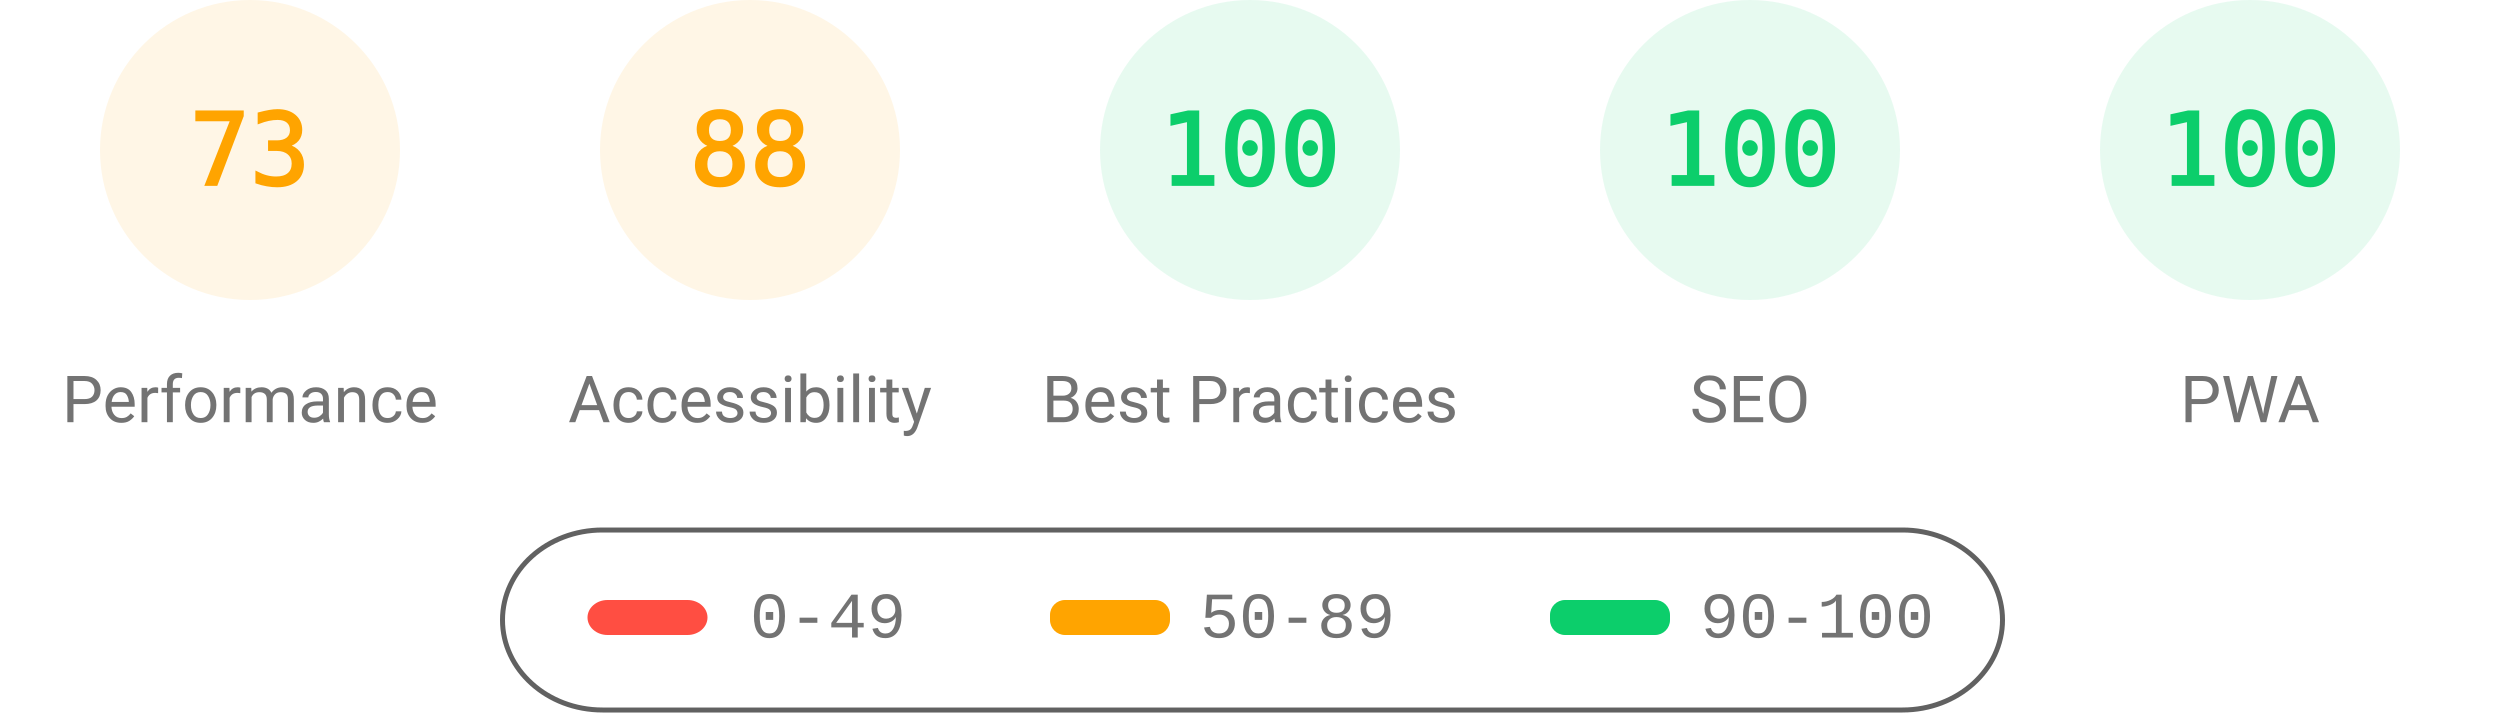
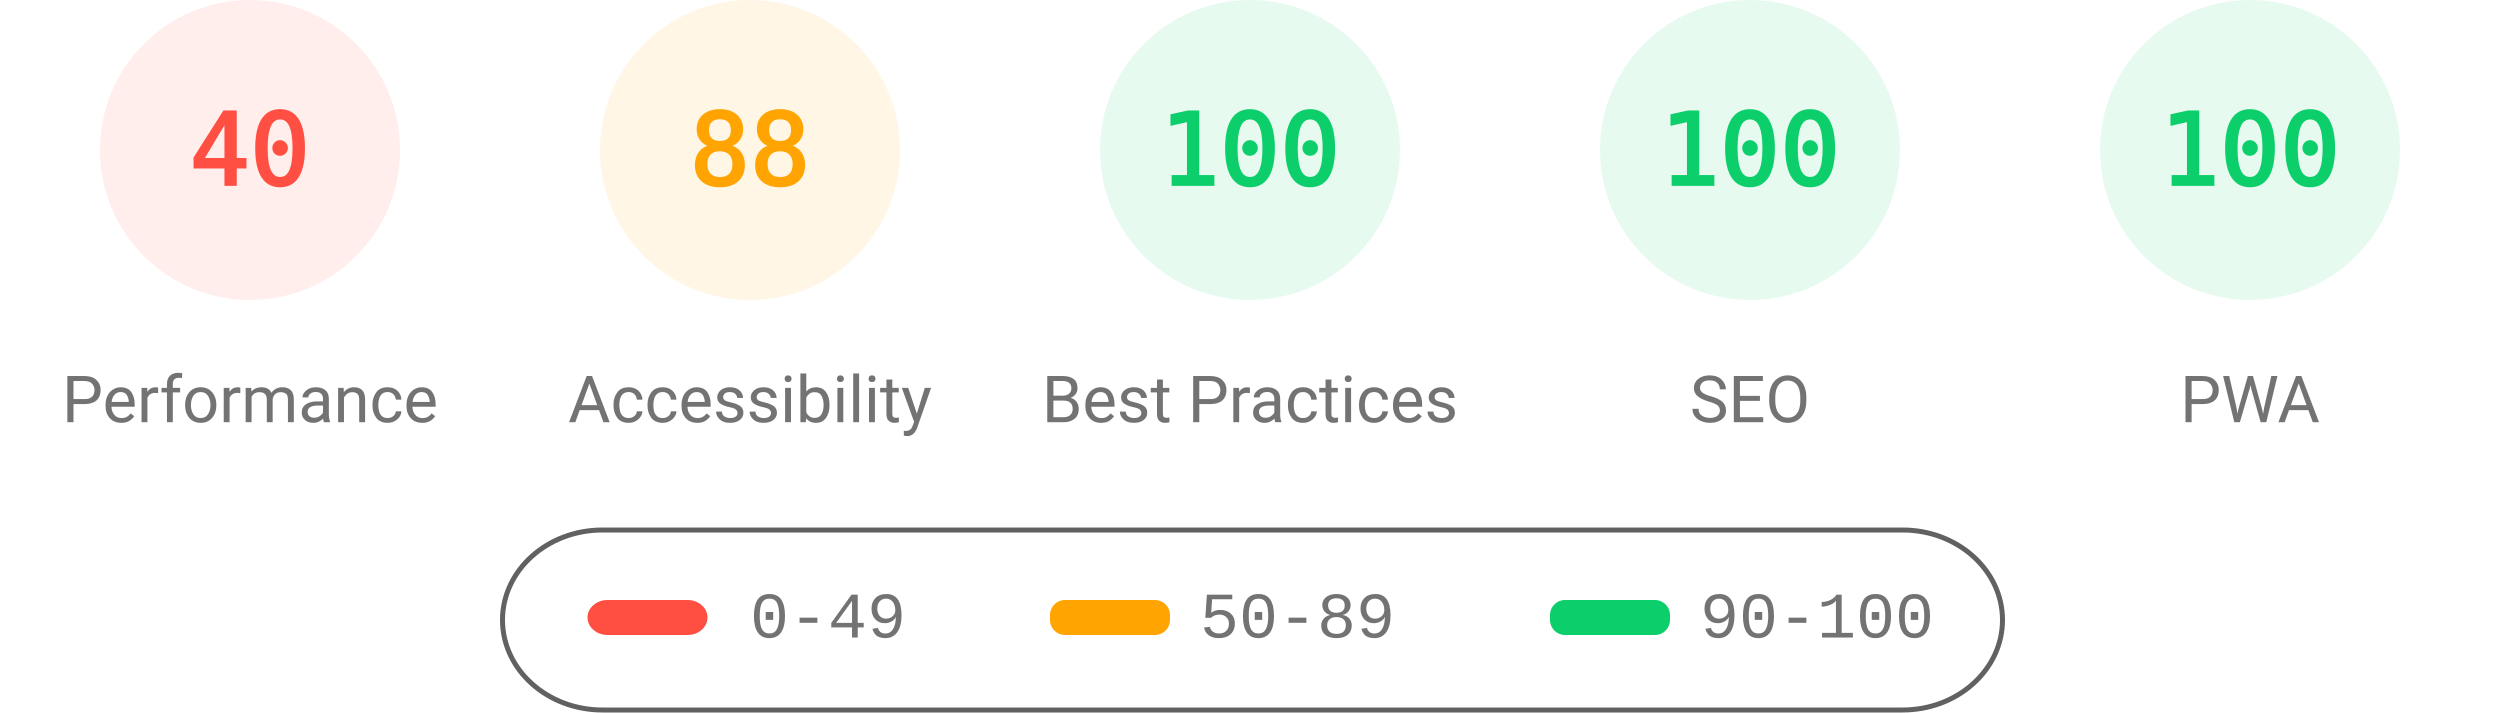
<svg xmlns="http://www.w3.org/2000/svg" fill="none" width="1000" height="285">
  <style>.gauge-base{opacity:.1}.gauge-arc{fill:none;animation-delay:250ms;stroke-linecap:round;transform:rotate(-90deg);transform-origin:100px 60px;animation:load-gauge 1s ease forwards}.guage-text{font-size:40px;font-family:monospace;text-align:center}.guage-red{color:#ff4e42;fill:#ff4e42;stroke:#ff4e42}.guage-orange{color:#ffa400;fill:#ffa400;stroke:#ffa400}.guage-green{color:#0cce6b;fill:#0cce6b;stroke:#0cce6b}.guage-undefined{color:#5c5c5c;fill:#5c5c5c;stroke:#5c5c5c}.guage-title{color:#737373;fill:#737373;stroke:none;font-size:26px;line-height:26px;font-family:Roboto,Halvetica,Arial,sans-serif}@keyframes load-gauge{from{stroke-dasharray:0 352.858}}</style>
-   <svg class="guage-div guage-perf guage-orange" viewBox="0 0 200 200" width="200" height="200">
+   <svg class="guage-div guage-perf guage-red" viewBox="0 0 200 200" width="200" height="200">
    <circle class="gauge-base" r="56" cx="100" cy="60" stroke-width="8" />
-     <circle class="gauge-arc guage-arc-1" r="56" cx="100" cy="60" stroke-width="8" style="stroke-dasharray:256.856,351.858" />
-     <text class="guage-text" x="100" y="60" alignment-baseline="central" dominant-baseline="central" text-anchor="middle">73</text>
+     <circle class="gauge-arc guage-arc-1" r="56" cx="100" cy="60" stroke-width="8" style="stroke-dasharray:140.743,351.858" />
+     <text class="guage-text" x="100" y="60" alignment-baseline="central" dominant-baseline="central" text-anchor="middle">40</text>
    <text class="guage-title" x="100" y="160" alignment-baseline="central" dominant-baseline="central" text-anchor="middle">Performance</text>
  </svg>
  <svg class="guage-div guage-acc guage-orange" viewBox="0 0 200 200" width="200" height="200" x="200">
    <circle class="gauge-base" r="56" cx="100" cy="60" stroke-width="8" />
    <circle class="gauge-arc guage-arc-2" r="56" cx="100" cy="60" stroke-width="8" style="stroke-dasharray:309.635,351.858" />
    <text class="guage-text" x="100" y="60" alignment-baseline="central" dominant-baseline="central" text-anchor="middle">88</text>
    <text class="guage-title" x="100" y="160" alignment-baseline="central" dominant-baseline="central" text-anchor="middle">Accessibility</text>
  </svg>
  <svg class="guage-div guage-best guage-green" viewBox="0 0 200 200" width="200" height="200" x="400">
    <circle class="gauge-base" r="56" cx="100" cy="60" stroke-width="8" />
    <circle class="gauge-arc guage-arc-3" r="56" cx="100" cy="60" stroke-width="8" style="stroke-dasharray:351.858,351.858" />
    <text class="guage-text" x="100" y="60" alignment-baseline="central" dominant-baseline="central" text-anchor="middle">100</text>
    <text class="guage-title" x="100" y="160" alignment-baseline="central" dominant-baseline="central" text-anchor="middle">Best Practices</text>
  </svg>
  <svg class="guage-div guage-seo guage-green" viewBox="0 0 200 200" width="200" height="200" x="600">
    <circle class="gauge-base" r="56" cx="100" cy="60" stroke-width="8" />
    <circle class="gauge-arc guage-arc-4" r="56" cx="100" cy="60" stroke-width="8" style="stroke-dasharray:351.858,351.858" />
    <text class="guage-text" x="100" y="60" alignment-baseline="central" dominant-baseline="central" text-anchor="middle">100</text>
    <text class="guage-title" x="100" y="160" alignment-baseline="central" dominant-baseline="central" text-anchor="middle">SEO</text>
  </svg>
  <svg class="guage-div guage-pwa guage-green" viewBox="0 0 200 200" width="200" height="200" x="800">
    <circle class="gauge-base" r="56" cx="100" cy="60" stroke-width="8" />
    <circle class="gauge-arc guage-arc-4" r="56" cx="100" cy="60" stroke-width="8" style="stroke-dasharray:351.858,351.858" />
    <text class="guage-text" x="100" y="60" alignment-baseline="central" dominant-baseline="central" text-anchor="middle">100</text>
    <text class="guage-title" x="100" y="160" alignment-baseline="central" dominant-baseline="central" text-anchor="middle">PWA</text>
  </svg>
  <svg width="604" height="76" x="200" y="210">
    <path fill="none" id="canvas_background" d="M-1-1h604v80H-1z" />
    <rect fill-opacity="0" stroke="#616161" stroke-width="2" rx="40" id="svg_2" height="72" width="600" y="2" x="1" fill="#000" />
    <rect stroke="#000" rx="8" id="svg_3" height="14" width="48" y="30" x="35" stroke-opacity="null" stroke-width="0" fill="#ff4e42" />
    <rect stroke="#000" rx="6" id="svg_4" height="14" width="48" y="30" x="220" stroke-opacity="null" stroke-width="0" fill="#ffa400" />
    <rect stroke="#000" rx="6" id="svg_5" height="14" width="48" y="30" x="420" stroke-opacity="null" stroke-width="0" fill="#0cce6b" />
    <text xml:space="preserve" text-anchor="start" font-family="'Courier New', Courier, monospace" font-size="26" id="svg_6" y="45" x="100" stroke-opacity="null" stroke-width="0" stroke="#000" fill="#737373">0-49</text>
    <text xml:space="preserve" text-anchor="start" font-family="'Courier New', Courier, monospace" font-size="26" id="svg_7" y="45" x="280" stroke-opacity="null" stroke-width="0" stroke="#000" fill="#737373">50-89</text>
    <text xml:space="preserve" text-anchor="start" font-family="'Courier New', Courier, monospace" font-size="26" id="svg_8" y="45" x="480" stroke-opacity="null" stroke-width="0" stroke="#000" fill="#737373">90-100</text>
  </svg>
</svg>
